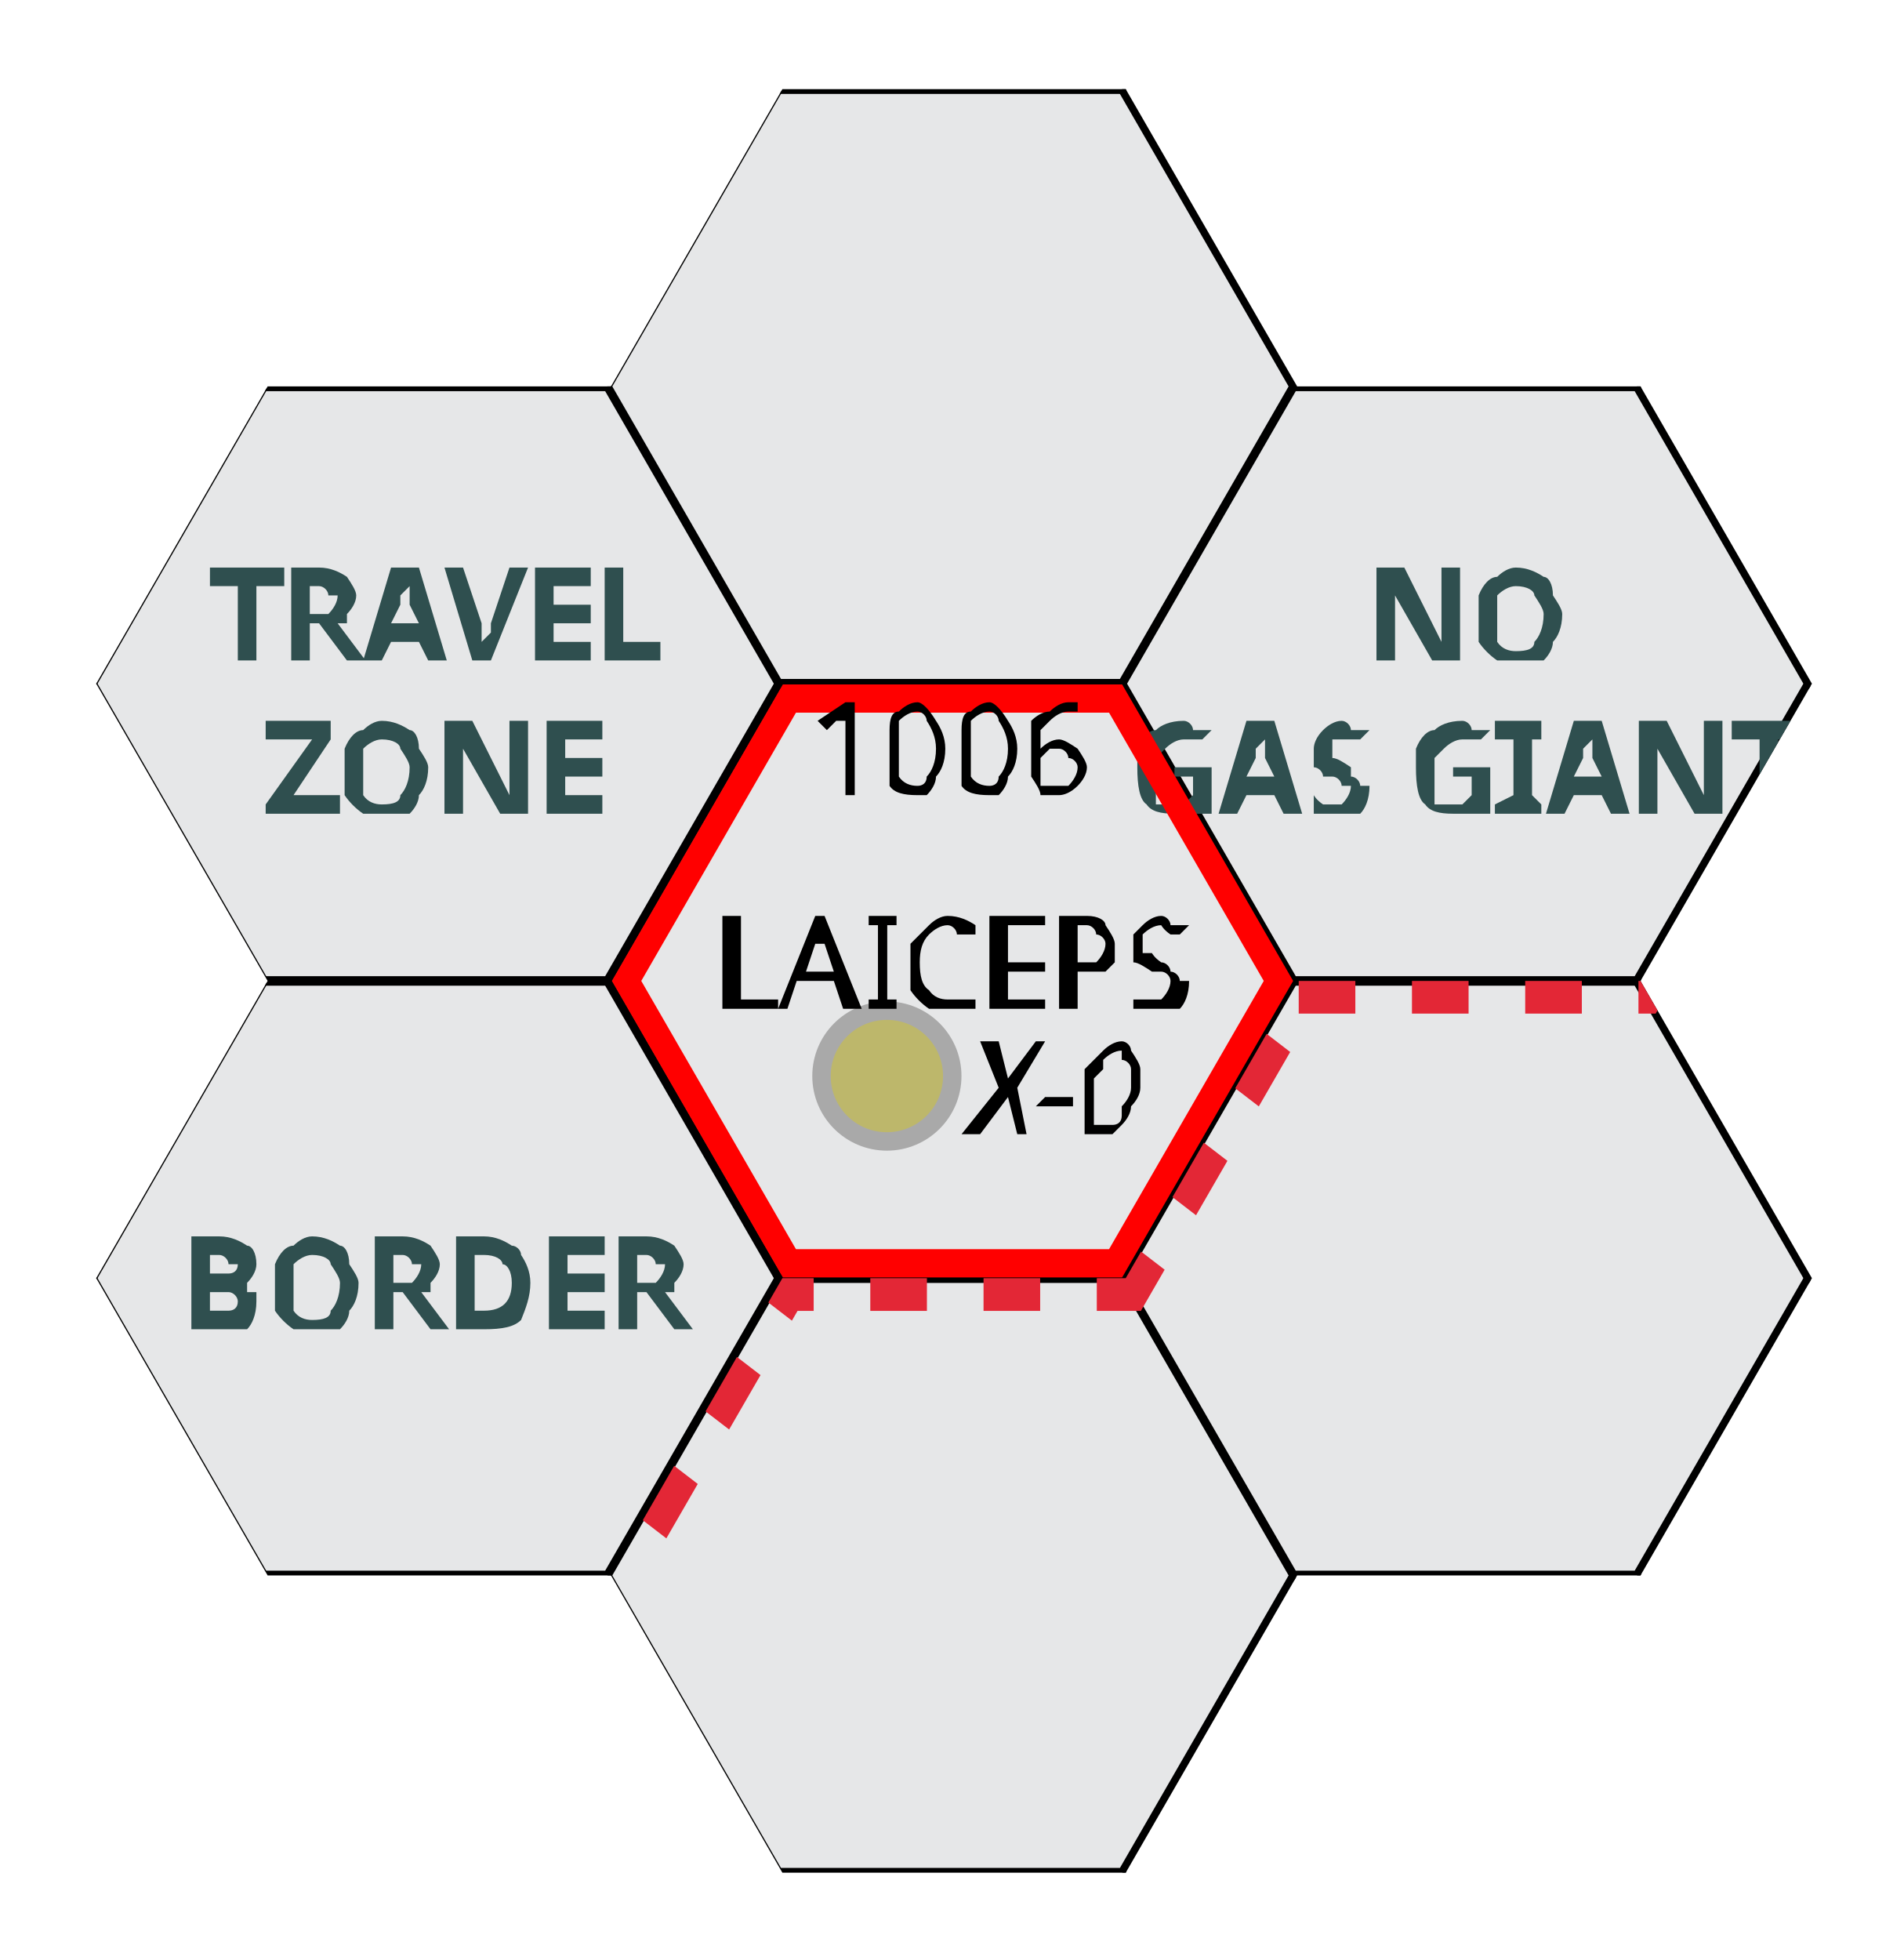
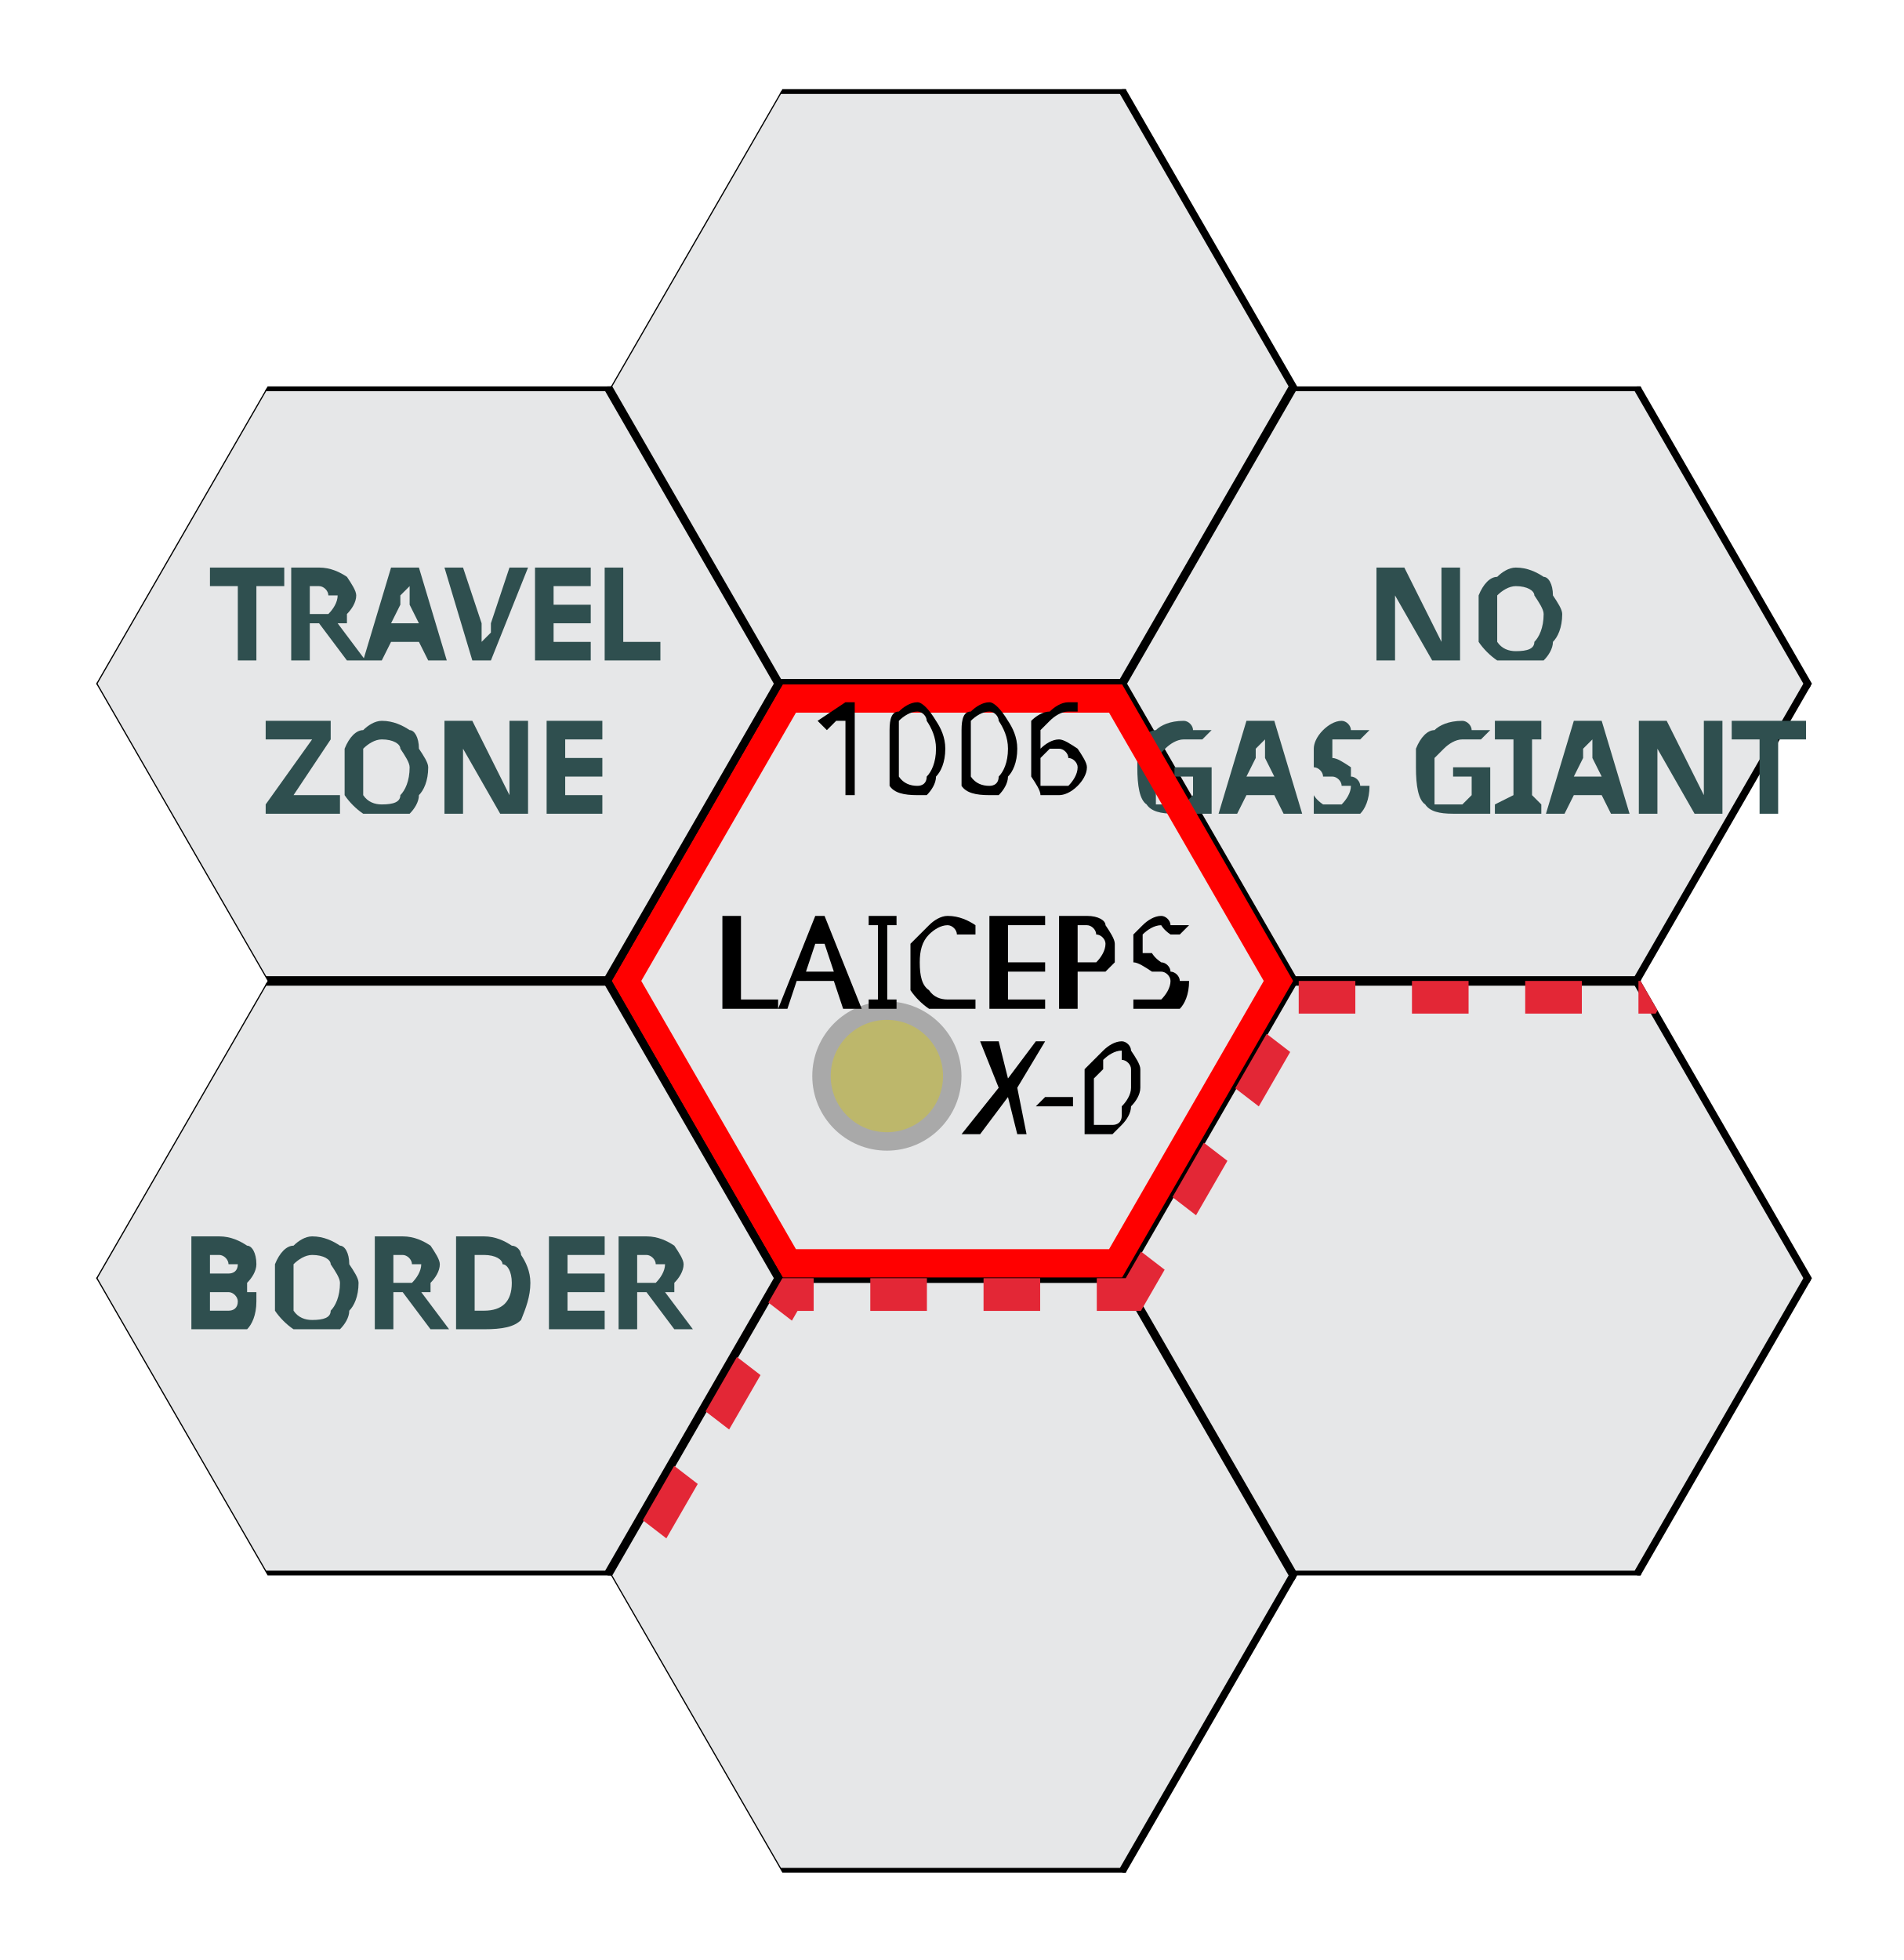
<svg xmlns="http://www.w3.org/2000/svg" version="1.1" baseProfile="full" width="205" height="211" viewBox="0 0 205 211" clip="0 205 0 211">
  <defs>
    <clipPath id="did1">
      <path d="M1031.17,-354l-0.333,-0.5l0.333,-0.5h0.667l0.333,-0.5h0.667l0.333,0.5h0.667l0.333,0.5l-0.333,0.5l0.333,0.5l-0.333,0.5h-0.667l-0.333,0.5h-0.667l-0.333,-0.5h-0.667l-0.333,-0.5l0.333,-0.5Z" />
    </clipPath>
    <clipPath id="did2">
      <path d="M1023.17,-359l-0.333,-0.5l0.333,-0.5h0.667l0.333,0.5h0.667l0.333,-0.5h0.667l0.333,0.5h0.667l0.333,-0.5h0.667l0.333,0.5h0.667l0.333,-0.5h0.667l0.333,0.5h0.667l0.333,-0.5h0.667l0.333,0.5h0.667l0.333,-0.5h0.667l0.333,0.5h0.667l0.333,-0.5h0.667l0.333,0.5h0.667l0.333,-0.5h0.667l0.333,0.5h0.667l0.333,-0.5h0.667l0.333,0.5h0.667l0.333,-0.5h0.667l0.333,0.5h0.667l0.333,-0.5h0.667l0.333,0.5h0.667l0.333,-0.5h0.667l0.333,0.5h0.667l0.333,-0.5h0.667l0.333,0.5h0.667l0.333,-0.5h0.667l0.333,0.5h0.667l0.333,-0.5h0.667l0.333,0.5h0.667l0.333,-0.5h0.667l0.333,0.5h0.667l0.333,0.5l-0.333,0.5l0.333,0.5l-0.333,0.5l0.333,0.5l-0.333,0.5l0.333,0.5l-0.333,0.5l0.333,0.5l-0.333,0.5l0.333,0.5l-0.333,0.5l0.333,0.5l-0.333,0.5l0.333,0.5l-0.333,0.5l0.333,0.5l-0.333,0.5l0.333,0.5l-0.333,0.5l0.333,0.5l-0.333,0.5l0.333,0.5l-0.333,0.5l0.333,0.5l-0.333,0.5l0.333,0.5l-0.333,0.5l0.333,0.5l-0.333,0.5l0.333,0.5l-0.333,0.5l0.333,0.5l-0.333,0.5l0.333,0.5l-0.333,0.5l0.333,0.5l-0.333,0.5l0.333,0.5l-0.333,0.5l0.333,0.5l-0.333,0.5l0.333,0.5l-0.333,0.5l0.333,0.5l-0.333,0.5l0.333,0.5l-0.333,0.5l0.333,0.5l-0.333,0.5l0.333,0.5l-0.333,0.5l0.333,0.5l-0.333,0.5l0.333,0.5l-0.333,0.5l0.333,0.5l-0.333,0.5l0.333,0.5l-0.333,0.5l0.333,0.5l-0.333,0.5l0.333,0.5l-0.333,0.5l0.333,0.5l-0.333,0.5l0.333,0.5l-0.333,0.5l0.333,0.5l-0.333,0.5l0.333,0.5l-0.333,0.5l0.333,0.5l-0.333,0.5l0.333,0.5l-0.333,0.5l0.333,0.5l-0.333,0.5l0.333,0.5l-0.333,0.5h-0.667l-0.333,-0.5h-0.667l-0.333,0.5h-0.667l-0.333,-0.5h-0.667l-0.333,0.5h-0.667l-0.333,-0.5h-0.667l-0.333,0.5h-0.667l-0.333,-0.5h-0.667l-0.333,0.5h-0.667l-0.333,-0.5h-0.667l-0.333,0.5h-0.667l-0.333,-0.5h-0.667l-0.333,0.5h-0.667l-0.333,-0.5h-0.667l-0.333,0.5h-0.667l-0.333,-0.5h-0.667l-0.333,0.5h-0.667l-0.333,-0.5h-0.667l-0.333,0.5h-0.667l-0.333,-0.5h-0.667l-0.333,0.5h-0.667l-0.333,-0.5h-0.667l-0.333,0.5h-0.667l-0.333,-0.5h-0.667l-0.333,0.5h-0.667l-0.333,-0.5h-0.667l-0.333,0.5h-0.667l-0.333,-0.5h-0.667l-0.333,0.5h-0.667l-0.333,-0.5h-0.667l-0.333,0.5h-0.667l-0.333,-0.5h-0.667l-0.333,-0.5l0.333,-0.5l-0.333,-0.5l0.333,-0.5l-0.333,-0.5l0.333,-0.5l-0.333,-0.5l0.333,-0.5l-0.333,-0.5l0.333,-0.5l-0.333,-0.5l0.333,-0.5l-0.333,-0.5l0.333,-0.5l-0.333,-0.5l0.333,-0.5l-0.333,-0.5l0.333,-0.5l-0.333,-0.5l0.333,-0.5l-0.333,-0.5l0.333,-0.5l-0.333,-0.5l0.333,-0.5l-0.333,-0.5l0.333,-0.5l-0.333,-0.5l0.333,-0.5l-0.333,-0.5l0.333,-0.5l-0.333,-0.5l0.333,-0.5l-0.333,-0.5l0.333,-0.5l-0.333,-0.5l0.333,-0.5l-0.333,-0.5l0.333,-0.5l-0.333,-0.5l0.333,-0.5l-0.333,-0.5l0.333,-0.5l-0.333,-0.5l0.333,-0.5l-0.333,-0.5l0.333,-0.5l-0.333,-0.5l0.333,-0.5l-0.333,-0.5l0.333,-0.5l-0.333,-0.5l0.333,-0.5l-0.333,-0.5l0.333,-0.5l-0.333,-0.5l0.333,-0.5l-0.333,-0.5l0.333,-0.5l-0.333,-0.5l0.333,-0.5l-0.333,-0.5l0.333,-0.5l-0.333,-0.5l0.333,-0.5l-0.333,-0.5l0.333,-0.5l-0.333,-0.5l0.333,-0.5l-0.333,-0.5l0.333,-0.5l-0.333,-0.5l0.333,-0.5l-0.333,-0.5l0.333,-0.5l-0.333,-0.5l0.333,-0.5l-0.333,-0.5l0.333,-0.5Z" />
    </clipPath>
    <clipPath id="did3">
+       <path d="M1031.17,-354l-0.333,-0.5l0.333,-0.5h0.667l0.333,-0.5h0.667l0.333,0.5h0.667l0.333,0.5l-0.333,0.5l0.333,0.5l-0.333,0.5h-0.667l-0.333,0.5h-0.667l-0.333,-0.5h-0.667l-0.333,-0.5l0.333,-0.5Z" />
+     </clipPath>
+     <clipPath id="did4">
      <path d="M1023.17,-359l-0.333,-0.5l0.333,-0.5h0.667l0.333,0.5h0.667l0.333,-0.5h0.667l0.333,0.5h0.667l0.333,-0.5h0.667l0.333,0.5h0.667l0.333,-0.5h0.667l0.333,0.5h0.667l0.333,-0.5h0.667l0.333,0.5h0.667l0.333,-0.5h0.667l0.333,0.5h0.667l0.333,-0.5h0.667l0.333,0.5h0.667l0.333,-0.5h0.667l0.333,0.5h0.667l0.333,-0.5h0.667l0.333,0.5h0.667l0.333,-0.5h0.667l0.333,0.5h0.667l0.333,-0.5h0.667l0.333,0.5h0.667l0.333,-0.5h0.667l0.333,0.5h0.667l0.333,-0.5h0.667l0.333,0.5h0.667l0.333,-0.5h0.667l0.333,0.5h0.667l0.333,-0.5h0.667l0.333,0.5h0.667l0.333,-0.5h0.667l0.333,0.5h0.667l0.333,0.5l-0.333,0.5l0.333,0.5l-0.333,0.5l0.333,0.5l-0.333,0.5l0.333,0.5l-0.333,0.5l0.333,0.5l-0.333,0.5l0.333,0.5l-0.333,0.5l0.333,0.5l-0.333,0.5l0.333,0.5l-0.333,0.5l0.333,0.5l-0.333,0.5l0.333,0.5l-0.333,0.5l0.333,0.5l-0.333,0.5l0.333,0.5l-0.333,0.5l0.333,0.5l-0.333,0.5l0.333,0.5l-0.333,0.5l0.333,0.5l-0.333,0.5l0.333,0.5l-0.333,0.5l0.333,0.5l-0.333,0.5l0.333,0.5l-0.333,0.5l0.333,0.5l-0.333,0.5l0.333,0.5l-0.333,0.5l0.333,0.5l-0.333,0.5l0.333,0.5l-0.333,0.5l0.333,0.5l-0.333,0.5l0.333,0.5l-0.333,0.5l0.333,0.5l-0.333,0.5l0.333,0.5l-0.333,0.5l0.333,0.5l-0.333,0.5l0.333,0.5l-0.333,0.5l0.333,0.5l-0.333,0.5l0.333,0.5l-0.333,0.5l0.333,0.5l-0.333,0.5l0.333,0.5l-0.333,0.5l0.333,0.5l-0.333,0.5l0.333,0.5l-0.333,0.5l0.333,0.5l-0.333,0.5l0.333,0.5l-0.333,0.5l0.333,0.5l-0.333,0.5l0.333,0.5l-0.333,0.5l0.333,0.5l-0.333,0.5l0.333,0.5l-0.333,0.5h-0.667l-0.333,-0.5h-0.667l-0.333,0.5h-0.667l-0.333,-0.5h-0.667l-0.333,0.5h-0.667l-0.333,-0.5h-0.667l-0.333,0.5h-0.667l-0.333,-0.5h-0.667l-0.333,0.5h-0.667l-0.333,-0.5h-0.667l-0.333,0.5h-0.667l-0.333,-0.5h-0.667l-0.333,0.5h-0.667l-0.333,-0.5h-0.667l-0.333,0.5h-0.667l-0.333,-0.5h-0.667l-0.333,0.5h-0.667l-0.333,-0.5h-0.667l-0.333,0.5h-0.667l-0.333,-0.5h-0.667l-0.333,0.5h-0.667l-0.333,-0.5h-0.667l-0.333,0.5h-0.667l-0.333,-0.5h-0.667l-0.333,0.5h-0.667l-0.333,-0.5h-0.667l-0.333,0.5h-0.667l-0.333,-0.5h-0.667l-0.333,0.5h-0.667l-0.333,-0.5h-0.667l-0.333,0.5h-0.667l-0.333,-0.5h-0.667l-0.333,-0.5l0.333,-0.5l-0.333,-0.5l0.333,-0.5l-0.333,-0.5l0.333,-0.5l-0.333,-0.5l0.333,-0.5l-0.333,-0.5l0.333,-0.5l-0.333,-0.5l0.333,-0.5l-0.333,-0.5l0.333,-0.5l-0.333,-0.5l0.333,-0.5l-0.333,-0.5l0.333,-0.5l-0.333,-0.5l0.333,-0.5l-0.333,-0.5l0.333,-0.5l-0.333,-0.5l0.333,-0.5l-0.333,-0.5l0.333,-0.5l-0.333,-0.5l0.333,-0.5l-0.333,-0.5l0.333,-0.5l-0.333,-0.5l0.333,-0.5l-0.333,-0.5l0.333,-0.5l-0.333,-0.5l0.333,-0.5l-0.333,-0.5l0.333,-0.5l-0.333,-0.5l0.333,-0.5l-0.333,-0.5l0.333,-0.5l-0.333,-0.5l0.333,-0.5l-0.333,-0.5l0.333,-0.5l-0.333,-0.5l0.333,-0.5l-0.333,-0.5l0.333,-0.5l-0.333,-0.5l0.333,-0.5l-0.333,-0.5l0.333,-0.5l-0.333,-0.5l0.333,-0.5l-0.333,-0.5l0.333,-0.5l-0.333,-0.5l0.333,-0.5l-0.333,-0.5l0.333,-0.5l-0.333,-0.5l0.333,-0.5l-0.333,-0.5l0.333,-0.5l-0.333,-0.5l0.333,-0.5l-0.333,-0.5l0.333,-0.5l-0.333,-0.5l0.333,-0.5l-0.333,-0.5l0.333,-0.5l-0.333,-0.5l0.333,-0.5l-0.333,-0.5l0.333,-0.5Z" />
    </clipPath>
-     <clipPath id="did4">
+     <clipPath id="did5">
      <path d="M1031.17,-352l-0.333,-0.5l0.333,-0.5h0.667l0.333,-0.5h0.667l0.333,-0.5h0.667l0.333,-0.5h0.667l0.333,0.5l-0.333,0.5l0.333,0.5l-0.333,0.5l0.333,0.5l-0.333,0.5h-0.667l-0.333,0.5h-0.667l-0.333,0.5h-0.667l-0.333,0.5h-0.667l-0.333,-0.5l0.333,-0.5l-0.333,-0.5l0.333,-0.5Z" />
    </clipPath>
-     <clipPath id="did5">
+     <clipPath id="did6">
      <path d="M1031.17,-354l-0.333,-0.5l0.333,-0.5h0.667l0.333,-0.5h0.667l0.333,0.5h0.667l0.333,0.5l-0.333,0.5l0.333,0.5l-0.333,0.5h-0.667l-0.333,0.5h-0.667l-0.333,-0.5h-0.667l-0.333,-0.5l0.333,-0.5Z" />
    </clipPath>
  </defs>
  <g fill="None" stroke="None" transform="matrix(1,0,0,1,0,0) matrix(55.4256,0,0,64,-57124.4,22761.6)">
    <g clip-path="url(#did1)">
      <rect x="1030.65" y="-355.65" width="3.7" height="3.3" fill="rgb(230,231,232)" />
      <path d="M1028.83,-356.5v0l0.333,0.5h0.667l0.333,-0.5" stroke="rgb(0,0,0)" stroke-width="0.016" />
      <path d="M1028.83,-355.5v0l0.333,0.5h0.667l0.333,-0.5" stroke="rgb(0,0,0)" stroke-width="0.016" />
      <path d="M1028.83,-354.5v0l0.333,0.5h0.667l0.333,-0.5" stroke="rgb(0,0,0)" stroke-width="0.016" />
      <path d="M1028.83,-353.5v0l0.333,0.5h0.667l0.333,-0.5" stroke="rgb(0,0,0)" stroke-width="0.016" />
      <path d="M1028.83,-352.5v0l0.333,0.5h0.667l0.333,-0.5" stroke="rgb(0,0,0)" stroke-width="0.016" />
      <path d="M1028.83,-351.5v0l0.333,0.5h0.667l0.333,-0.5" stroke="rgb(0,0,0)" stroke-width="0.016" />
      <path d="M1029.83,-356v0l0.333,0.5h0.667l0.333,-0.5" stroke="rgb(0,0,0)" stroke-width="0.016" />
      <path d="M1029.83,-355v0l0.333,0.5h0.667l0.333,-0.5" stroke="rgb(0,0,0)" stroke-width="0.016" />
      <path d="M1029.83,-354v0l0.333,0.5h0.667l0.333,-0.5" stroke="rgb(0,0,0)" stroke-width="0.016" />
      <path d="M1029.83,-353v0l0.333,0.5h0.667l0.333,-0.5" stroke="rgb(0,0,0)" stroke-width="0.016" />
      <path d="M1029.83,-352v0l0.333,0.5h0.667l0.333,-0.5" stroke="rgb(0,0,0)" stroke-width="0.016" />
      <path d="M1029.83,-351v0l0.333,0.5h0.667l0.333,-0.5" stroke="rgb(0,0,0)" stroke-width="0.016" />
      <path d="M1030.83,-356.5v0l0.333,0.5h0.667l0.333,-0.5" stroke="rgb(0,0,0)" stroke-width="0.016" />
      <path d="M1030.83,-355.5v0l0.333,0.5h0.667l0.333,-0.5" stroke="rgb(0,0,0)" stroke-width="0.016" />
      <path d="M1030.83,-354.5v0l0.333,0.5h0.667l0.333,-0.5" stroke="rgb(0,0,0)" stroke-width="0.016" />
      <path d="M1030.83,-353.5v0l0.333,0.5h0.667l0.333,-0.5" stroke="rgb(0,0,0)" stroke-width="0.016" />
      <path d="M1030.83,-352.5v0l0.333,0.5h0.667l0.333,-0.5" stroke="rgb(0,0,0)" stroke-width="0.016" />
      <path d="M1030.83,-351.5v0l0.333,0.5h0.667l0.333,-0.5" stroke="rgb(0,0,0)" stroke-width="0.016" />
      <path d="M1031.83,-356v0l0.333,0.5h0.667l0.333,-0.5" stroke="rgb(0,0,0)" stroke-width="0.016" />
      <path d="M1031.83,-355v0l0.333,0.5h0.667l0.333,-0.5" stroke="rgb(0,0,0)" stroke-width="0.016" />
      <path d="M1031.83,-354v0l0.333,0.5h0.667l0.333,-0.5" stroke="rgb(0,0,0)" stroke-width="0.016" />
      <path d="M1031.83,-353v0l0.333,0.5h0.667l0.333,-0.5" stroke="rgb(0,0,0)" stroke-width="0.016" />
      <path d="M1031.83,-352v0l0.333,0.5h0.667l0.333,-0.5" stroke="rgb(0,0,0)" stroke-width="0.016" />
      <path d="M1031.83,-351v0l0.333,0.5h0.667l0.333,-0.5" stroke="rgb(0,0,0)" stroke-width="0.016" />
      <path d="M1032.83,-356.5v0l0.333,0.5h0.667l0.333,-0.5" stroke="rgb(0,0,0)" stroke-width="0.016" />
      <path d="M1032.83,-355.5v0l0.333,0.5h0.667l0.333,-0.5" stroke="rgb(0,0,0)" stroke-width="0.016" />
      <path d="M1032.83,-354.5v0l0.333,0.5h0.667l0.333,-0.5" stroke="rgb(0,0,0)" stroke-width="0.016" />
      <path d="M1032.83,-353.5v0l0.333,0.5h0.667l0.333,-0.5" stroke="rgb(0,0,0)" stroke-width="0.016" />
      <path d="M1032.83,-352.5v0l0.333,0.5h0.667l0.333,-0.5" stroke="rgb(0,0,0)" stroke-width="0.016" />
      <path d="M1032.83,-351.5v0l0.333,0.5h0.667l0.333,-0.5" stroke="rgb(0,0,0)" stroke-width="0.016" />
      <path d="M1033.83,-356v0l0.333,0.5h0.667l0.333,-0.5" stroke="rgb(0,0,0)" stroke-width="0.016" />
      <path d="M1033.83,-355v0l0.333,0.5h0.667l0.333,-0.5" stroke="rgb(0,0,0)" stroke-width="0.016" />
      <path d="M1033.83,-354v0l0.333,0.5h0.667l0.333,-0.5" stroke="rgb(0,0,0)" stroke-width="0.016" />
      <path d="M1033.83,-353v0l0.333,0.5h0.667l0.333,-0.5" stroke="rgb(0,0,0)" stroke-width="0.016" />
      <path d="M1033.83,-352v0l0.333,0.5h0.667l0.333,-0.5" stroke="rgb(0,0,0)" stroke-width="0.016" />
      <path d="M1033.83,-351v0l0.333,0.5h0.667l0.333,-0.5" stroke="rgb(0,0,0)" stroke-width="0.016" />
-       <g transform="translate(1028.5,-359) scale(1.1547 1)">
-         <text font-family="Calibri" font-size="0.35" font-weight="bold" text-anchor="middle" x="0" y="-0.065" fill="rgb(47,79,79)">WORLD</text>
-         <text font-family="Calibri" font-size="0.35" font-weight="bold" text-anchor="middle" x="0" y="0.362" fill="rgb(47,79,79)">CHARACTERISTICS</text>
-       </g>
-       <text transform="translate(1028.5,-355) scale(1.1547 1)" font-family="Calibri" font-size="0.35" font-weight="bold" text-anchor="middle" x="0" y="0.149" fill="rgb(47,79,79)">POPULATION</text>
-       <text transform="translate(1036.5,-359) scale(1.1547 1)" font-family="Calibri" font-size="0.35" font-weight="bold" text-anchor="middle" x="0" y="0.149" fill="rgb(47,79,79)">TRAVEL ZONES</text>
-       <text transform="translate(1036.5,-355) scale(1.1547 1)" font-family="Calibri" font-size="0.35" font-weight="bold" text-anchor="middle" x="0" y="0.149" fill="rgb(47,79,79)">BASES</text>
-       <text transform="translate(1032.5,-359) scale(1.1547 1)" font-family="Calibri" font-size="0.35" font-weight="bold" text-anchor="middle" x="0" y="0.149" fill="rgb(47,79,79)">MAP LEGEND</text>
-       <g transform="translate(1032.5,-358) scale(1.1547 1)">
-         <text font-family="Calibri" font-size="0.21" font-weight="bold" text-anchor="middle" x="0" y="-0.039" fill="rgb(47,79,79)">STARPORT</text>
-         <text font-family="Calibri" font-size="0.21" font-weight="bold" text-anchor="middle" x="0" y="0.217" fill="rgb(47,79,79)">TYPE</text>
-       </g>
-       <text transform="translate(1033.5,-357.5) scale(1.1547 1)" font-family="Calibri" font-size="0.21" font-weight="bold" text-anchor="middle" x="0" y="0.089" fill="rgb(47,79,79)">GAS GIANT</text>
-       <g transform="translate(1033.5,-356.5) scale(1.1547 1)">
-         <text font-family="Calibri" font-size="0.21" font-weight="bold" text-anchor="middle" x="0" y="-0.039" fill="rgb(47,79,79)" />
-         <text font-family="Calibri" font-size="0.21" font-weight="bold" text-anchor="middle" x="0" y="0.217" fill="rgb(47,79,79)">ALLEGIANCE</text>
-       </g>
-       <g transform="translate(1032.5,-356) scale(1.1547 1)">
-         <text font-family="Calibri" font-size="0.21" font-weight="bold" text-anchor="middle" x="0" y="-0.039" fill="rgb(47,79,79)">WORLD</text>
-         <text font-family="Calibri" font-size="0.21" font-weight="bold" text-anchor="middle" x="0" y="0.217" fill="rgb(47,79,79)">NAME</text>
-       </g>
-       <g transform="translate(1031.5,-356.5) scale(1.1547 1)">
-         <text font-family="Calibri" font-size="0.21" font-weight="bold" text-anchor="middle" x="0" y="-0.039" fill="rgb(47,79,79)">X-BOAT</text>
-         <text font-family="Calibri" font-size="0.21" font-weight="bold" text-anchor="middle" x="0" y="0.217" fill="rgb(47,79,79)">ROUTE</text>
-       </g>
-       <text transform="translate(1031.5,-357.5) scale(1.1547 1)" font-family="Calibri" font-size="0.21" font-weight="bold" text-anchor="middle" x="0" y="0.089" fill="rgb(47,79,79)">BASES</text>
-       <g transform="translate(1033.5,-354.5) scale(1.1547 1)">
-         <text font-family="Calibri" font-size="0.21" font-weight="bold" text-anchor="middle" x="0" y="-0.039" fill="rgb(47,79,79)">NO</text>
-         <text font-family="Calibri" font-size="0.21" font-weight="bold" text-anchor="middle" x="0" y="0.217" fill="rgb(47,79,79)">GAS GIANT</text>
-       </g>
-       <g transform="translate(1031.5,-354.5) scale(1.1547 1)">
-         <text font-family="Calibri" font-size="0.21" font-weight="bold" text-anchor="middle" x="0" y="-0.039" fill="rgb(47,79,79)">TRAVEL</text>
-         <text font-family="Calibri" font-size="0.21" font-weight="bold" text-anchor="middle" x="0" y="0.217" fill="rgb(47,79,79)">ZONE</text>
-       </g>
-       <text transform="translate(1031.5,-353.5) scale(1.1547 1)" font-family="Calibri" font-size="0.21" font-weight="bold" text-anchor="middle" x="0" y="0.089" fill="rgb(47,79,79)">BORDER</text>
+     </g>
+     <g transform="translate(1028.5,-359) scale(1.1547 1)">
+       <text font-family="Calibri" font-size="0.35" font-weight="bold" text-anchor="middle" x="0" y="-0.065" fill="rgb(47,79,79)">WORLD</text>
+       <text font-family="Calibri" font-size="0.35" font-weight="bold" text-anchor="middle" x="0" y="0.362" fill="rgb(47,79,79)">CHARACTERISTICS</text>
+     </g>
+     <text transform="translate(1028.5,-355) scale(1.1547 1)" font-family="Calibri" font-size="0.35" font-weight="bold" text-anchor="middle" x="0" y="0.149" fill="rgb(47,79,79)">POPULATION</text>
+     <text transform="translate(1036.5,-359) scale(1.1547 1)" font-family="Calibri" font-size="0.35" font-weight="bold" text-anchor="middle" x="0" y="0.149" fill="rgb(47,79,79)">TRAVEL ZONES</text>
+     <text transform="translate(1036.5,-355) scale(1.1547 1)" font-family="Calibri" font-size="0.35" font-weight="bold" text-anchor="middle" x="0" y="0.149" fill="rgb(47,79,79)">BASES</text>
+     <text transform="translate(1032.5,-359) scale(1.1547 1)" font-family="Calibri" font-size="0.35" font-weight="bold" text-anchor="middle" x="0" y="0.149" fill="rgb(47,79,79)">MAP LEGEND</text>
+     <g transform="translate(1032.5,-358) scale(1.1547 1)">
+       <text font-family="Calibri" font-size="0.21" font-weight="bold" text-anchor="middle" x="0" y="-0.039" fill="rgb(47,79,79)">STARPORT</text>
+       <text font-family="Calibri" font-size="0.21" font-weight="bold" text-anchor="middle" x="0" y="0.217" fill="rgb(47,79,79)">TYPE</text>
+     </g>
+     <text transform="translate(1033.5,-357.5) scale(1.1547 1)" font-family="Calibri" font-size="0.21" font-weight="bold" text-anchor="middle" x="0" y="0.089" fill="rgb(47,79,79)">GAS GIANT</text>
+     <g transform="translate(1033.5,-356.5) scale(1.1547 1)">
+       <text font-family="Calibri" font-size="0.21" font-weight="bold" text-anchor="middle" x="0" y="-0.039" fill="rgb(47,79,79)" />
+       <text font-family="Calibri" font-size="0.21" font-weight="bold" text-anchor="middle" x="0" y="0.217" fill="rgb(47,79,79)">ALLEGIANCE</text>
+     </g>
+     <g transform="translate(1032.5,-356) scale(1.1547 1)">
+       <text font-family="Calibri" font-size="0.21" font-weight="bold" text-anchor="middle" x="0" y="-0.039" fill="rgb(47,79,79)">WORLD</text>
+       <text font-family="Calibri" font-size="0.21" font-weight="bold" text-anchor="middle" x="0" y="0.217" fill="rgb(47,79,79)">NAME</text>
+     </g>
+     <g transform="translate(1031.5,-356.5) scale(1.1547 1)">
+       <text font-family="Calibri" font-size="0.21" font-weight="bold" text-anchor="middle" x="0" y="-0.039" fill="rgb(47,79,79)">X-BOAT</text>
+       <text font-family="Calibri" font-size="0.21" font-weight="bold" text-anchor="middle" x="0" y="0.217" fill="rgb(47,79,79)">ROUTE</text>
+     </g>
+     <text transform="translate(1031.5,-357.5) scale(1.1547 1)" font-family="Calibri" font-size="0.21" font-weight="bold" text-anchor="middle" x="0" y="0.089" fill="rgb(47,79,79)">BASES</text>
+     <g transform="translate(1033.5,-354.5) scale(1.1547 1)">
+       <text font-family="Calibri" font-size="0.21" font-weight="bold" text-anchor="middle" x="0" y="-0.039" fill="rgb(47,79,79)">NO</text>
+       <text font-family="Calibri" font-size="0.21" font-weight="bold" text-anchor="middle" x="0" y="0.217" fill="rgb(47,79,79)">GAS GIANT</text>
+     </g>
+     <g transform="translate(1031.5,-354.5) scale(1.1547 1)">
+       <text font-family="Calibri" font-size="0.21" font-weight="bold" text-anchor="middle" x="0" y="-0.039" fill="rgb(47,79,79)">TRAVEL</text>
+       <text font-family="Calibri" font-size="0.21" font-weight="bold" text-anchor="middle" x="0" y="0.217" fill="rgb(47,79,79)">ZONE</text>
+     </g>
+     <text transform="translate(1031.5,-353.5) scale(1.1547 1)" font-family="Calibri" font-size="0.21" font-weight="bold" text-anchor="middle" x="0" y="0.089" fill="rgb(47,79,79)">BORDER</text>
+     <g clip-path="url(#did3)">
      <g transform="translate(1032.5,-354) scale(1.1547 1)">
        <path transform="scale(0.866025 1) scale(0.95 0.95)" d="M-0.333,-0.5h0.667l0.333,0.5l-0.333,0.5h-0.667l-0.333,-0.5l0.333,-0.5Z" stroke="rgb(255,0,0)" stroke-width="0.05" />
        <text font-family="Calibri" font-size="0.21" text-anchor="middle" x="0" y="-0.311" fill="rgb(0,0,0)">1006</text>
      </g>
-       <g clip-path="url(#did3)">
-         <path clip-path="url(#did4)" d="M1031.17,-352l-0.333,-0.5l0.333,-0.5h0.667l0.333,-0.5h0.667l0.333,-0.5h0.667l0.333,-0.5h0.667l0.333,0.5l-0.333,0.5l0.333,0.5l-0.333,0.5l0.333,0.5l-0.333,0.5h-0.667l-0.333,0.5h-0.667l-0.333,0.5h-0.667l-0.333,0.5h-0.667l-0.333,-0.5l0.333,-0.5l-0.333,-0.5l0.333,-0.5Z" stroke="rgb(227,39,54)" stroke-width="0.11" stroke-dasharray="0.11 0.11" />
+       <g clip-path="url(#did4)">
+         <path clip-path="url(#did5)" d="M1031.17,-352l-0.333,-0.5l0.333,-0.5h0.667l0.333,-0.5h0.667l0.333,-0.5h0.667l0.333,-0.5h0.667l0.333,0.5l-0.333,0.5l0.333,0.5l-0.333,0.5l0.333,0.5l-0.333,0.5h-0.667l-0.333,0.5h-0.667l-0.333,0.5h-0.667l-0.333,0.5h-0.667l-0.333,-0.5l0.333,-0.5l-0.333,-0.5l0.333,-0.5Z" stroke="rgb(227,39,54)" stroke-width="0.11" stroke-dasharray="0.11 0.11" />
      </g>
    </g>
    <g transform="translate(1032.5,-354) scale(1.1547 1)">
      <text font-family="Calibri" font-size="0.21" font-style="italic" text-anchor="middle" x="0.175" y="0.259" fill="rgb(0,0,0)">X-0</text>
      <circle transform="translate(-0.11,0.16)" r="0.11" cx="0" cy="0" stroke="rgb(169,169,169)" stroke-width="0.031" fill="rgb(189,183,107)" />
      <text font-family="Calibri" font-size="0.21" text-anchor="middle" x="0" y="0.049" fill="rgb(0,0,0)">LAICEPS</text>
    </g>
-     <line clip-path="url(#did5)" x1="1031.72" y1="-356.612" x2="1032.28" y2="-356.888" stroke="rgb(4,129,4)" stroke-width="0.08" />
+     <line clip-path="url(#did6)" x1="1031.72" y1="-356.612" x2="1032.28" y2="-356.888" stroke="rgb(4,129,4)" stroke-width="0.08" />
  </g>
</svg>
